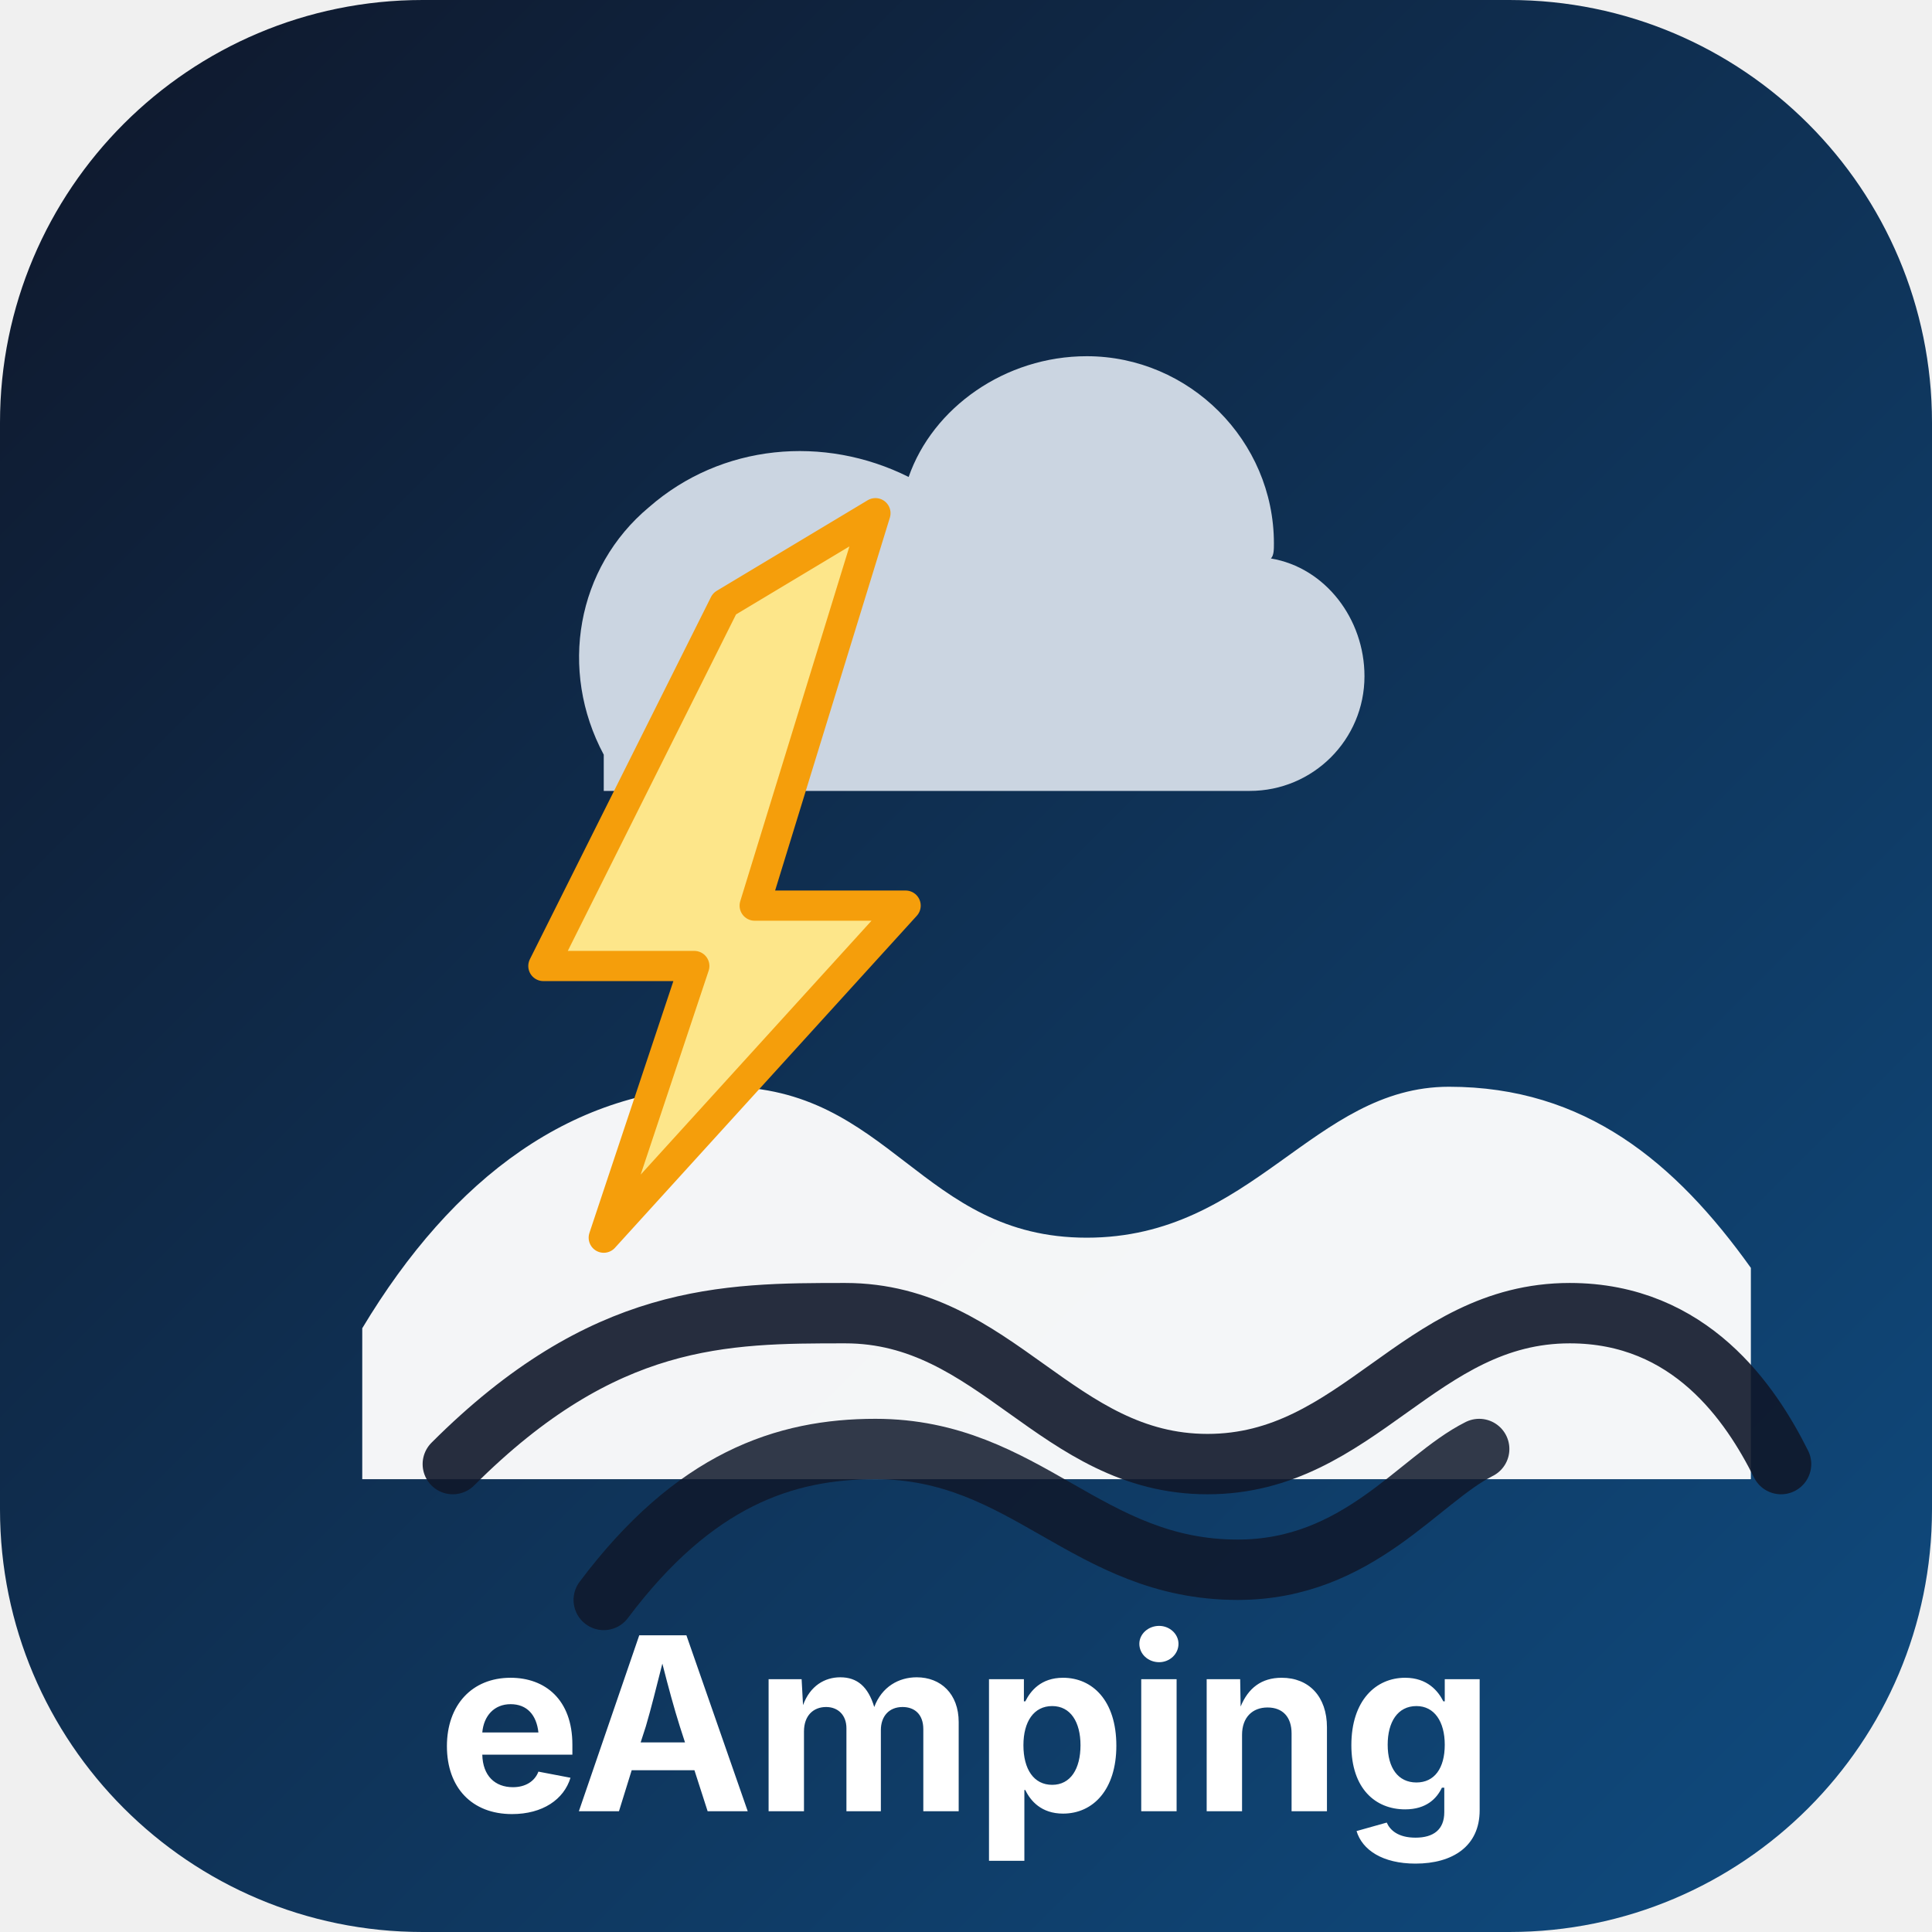
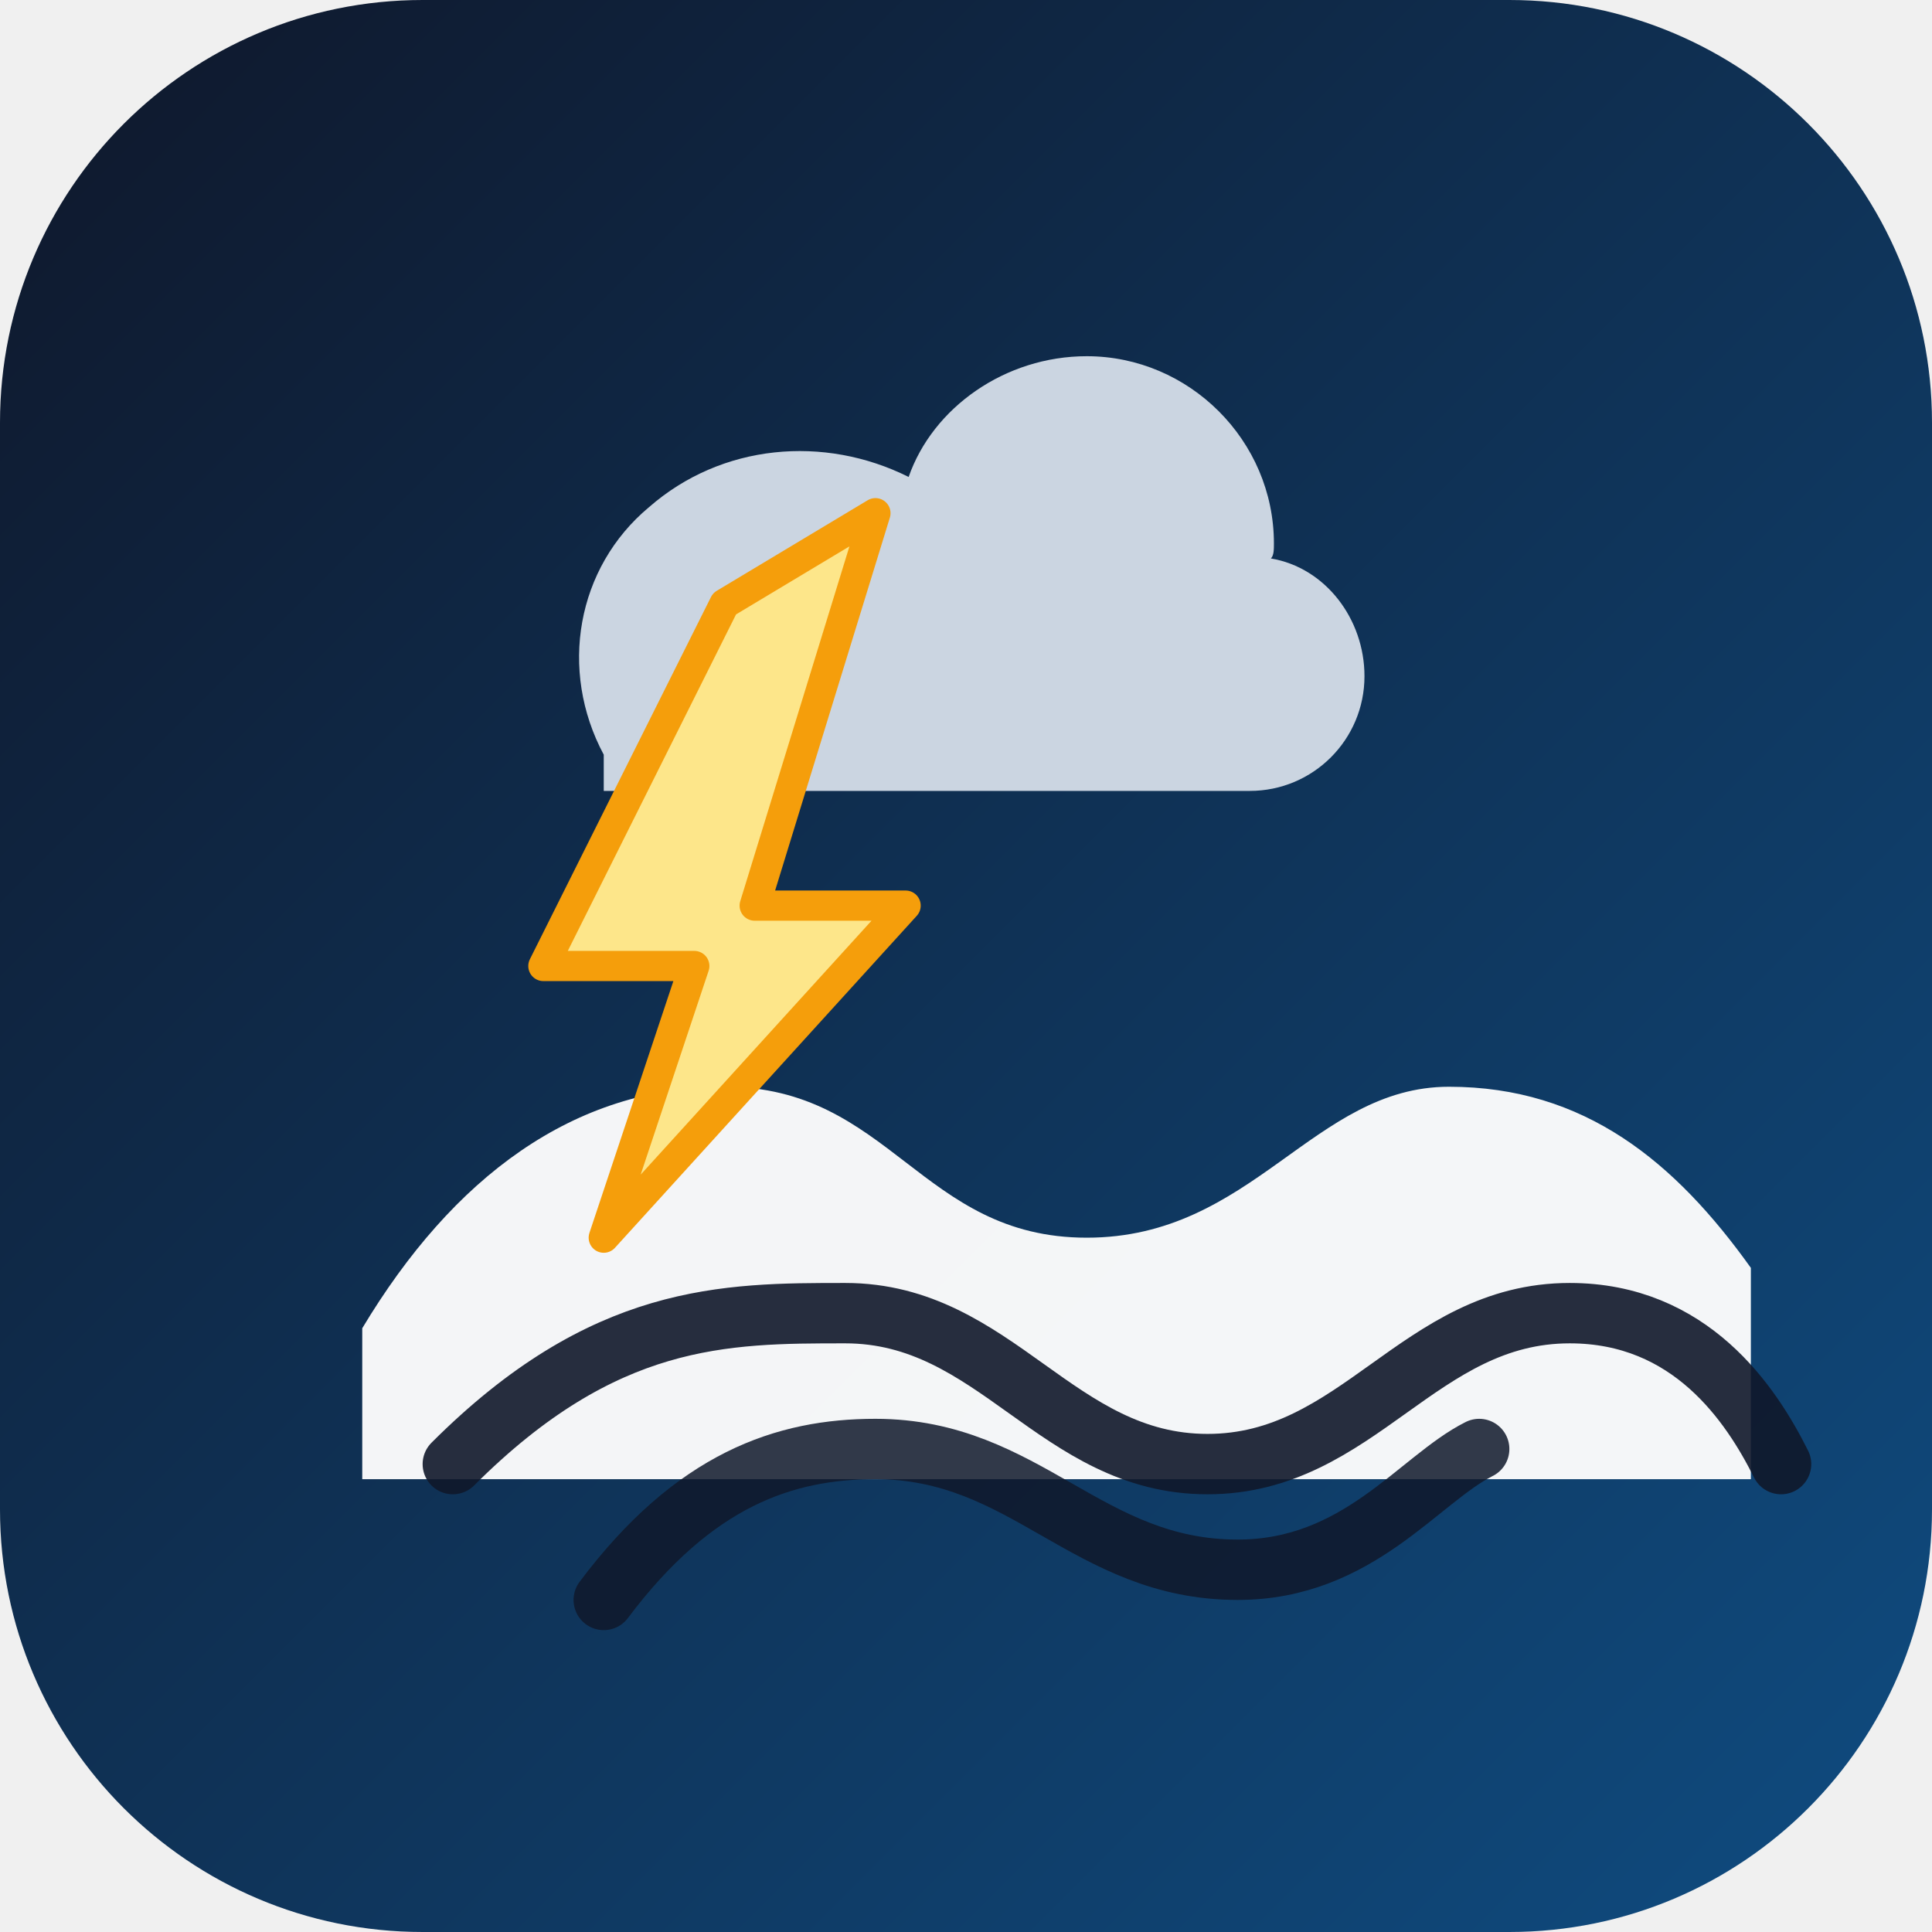
<svg xmlns="http://www.w3.org/2000/svg" viewBox="0 0 64 64" width="64" height="64" aria-hidden="true">
  <defs>
    <linearGradient id="g2" x1="0" x2="1" y1="0" y2="1">
      <stop offset="0%" stop-color="#0f172a" />
      <stop offset="100%" stop-color="#0f4c81" />
    </linearGradient>
  </defs>
  <rect x="0" y="0" width="64" height="64" rx="14" fill="url(#g2)" />
  <path d="M12 44c3-5 7-8 12-8 5.5 0 6.5 5 12 5 5.5 0 7.5-5 12-5 4.5 0 7.5 2.5 10 6v7H12v-5Z" fill="#fff" opacity="0.95" />
  <path d="M15 48.5c5-5 9-5 13-5 5 0 7 5 12 5 5 0 7-5 12-5 4 0 6 3 7 5" fill="none" stroke="#0f172a" stroke-width="2" stroke-linecap="round" opacity="0.9" />
  <path d="M20 53c3-4 6-5 9-5 5 0 7 4 12 4 4 0 6-3 8-4" fill="none" stroke="#0f172a" stroke-width="2" stroke-linecap="round" opacity="0.85" />
  <path d="M20 25c-1.5-2.8-0.9-6.2 1.5-8.2 2.4-2.1 5.8-2.4 8.6-1 0.8-2.3 3.2-4 5.9-4 3.4 0 6.2 2.8 6.2 6.2 0 0.2 0 0.4-0.1 0.5 1.8 0.3 3.1 2 3.1 3.9 0 2.1-1.7 3.8-3.8 3.8H20Z" fill="#cbd5e1" />
  <path d="M24 20 18 32h5l-3 9 10-11h-5l4-13z" fill="#fde68a" stroke="#f59e0b" stroke-width="1" stroke-linejoin="round" />
-   <text x="32" y="60" text-anchor="middle" fill="#ffffff" font-family="Inter, system-ui, sans-serif" font-size="8" font-weight="700">eAmping</text>
</svg>
